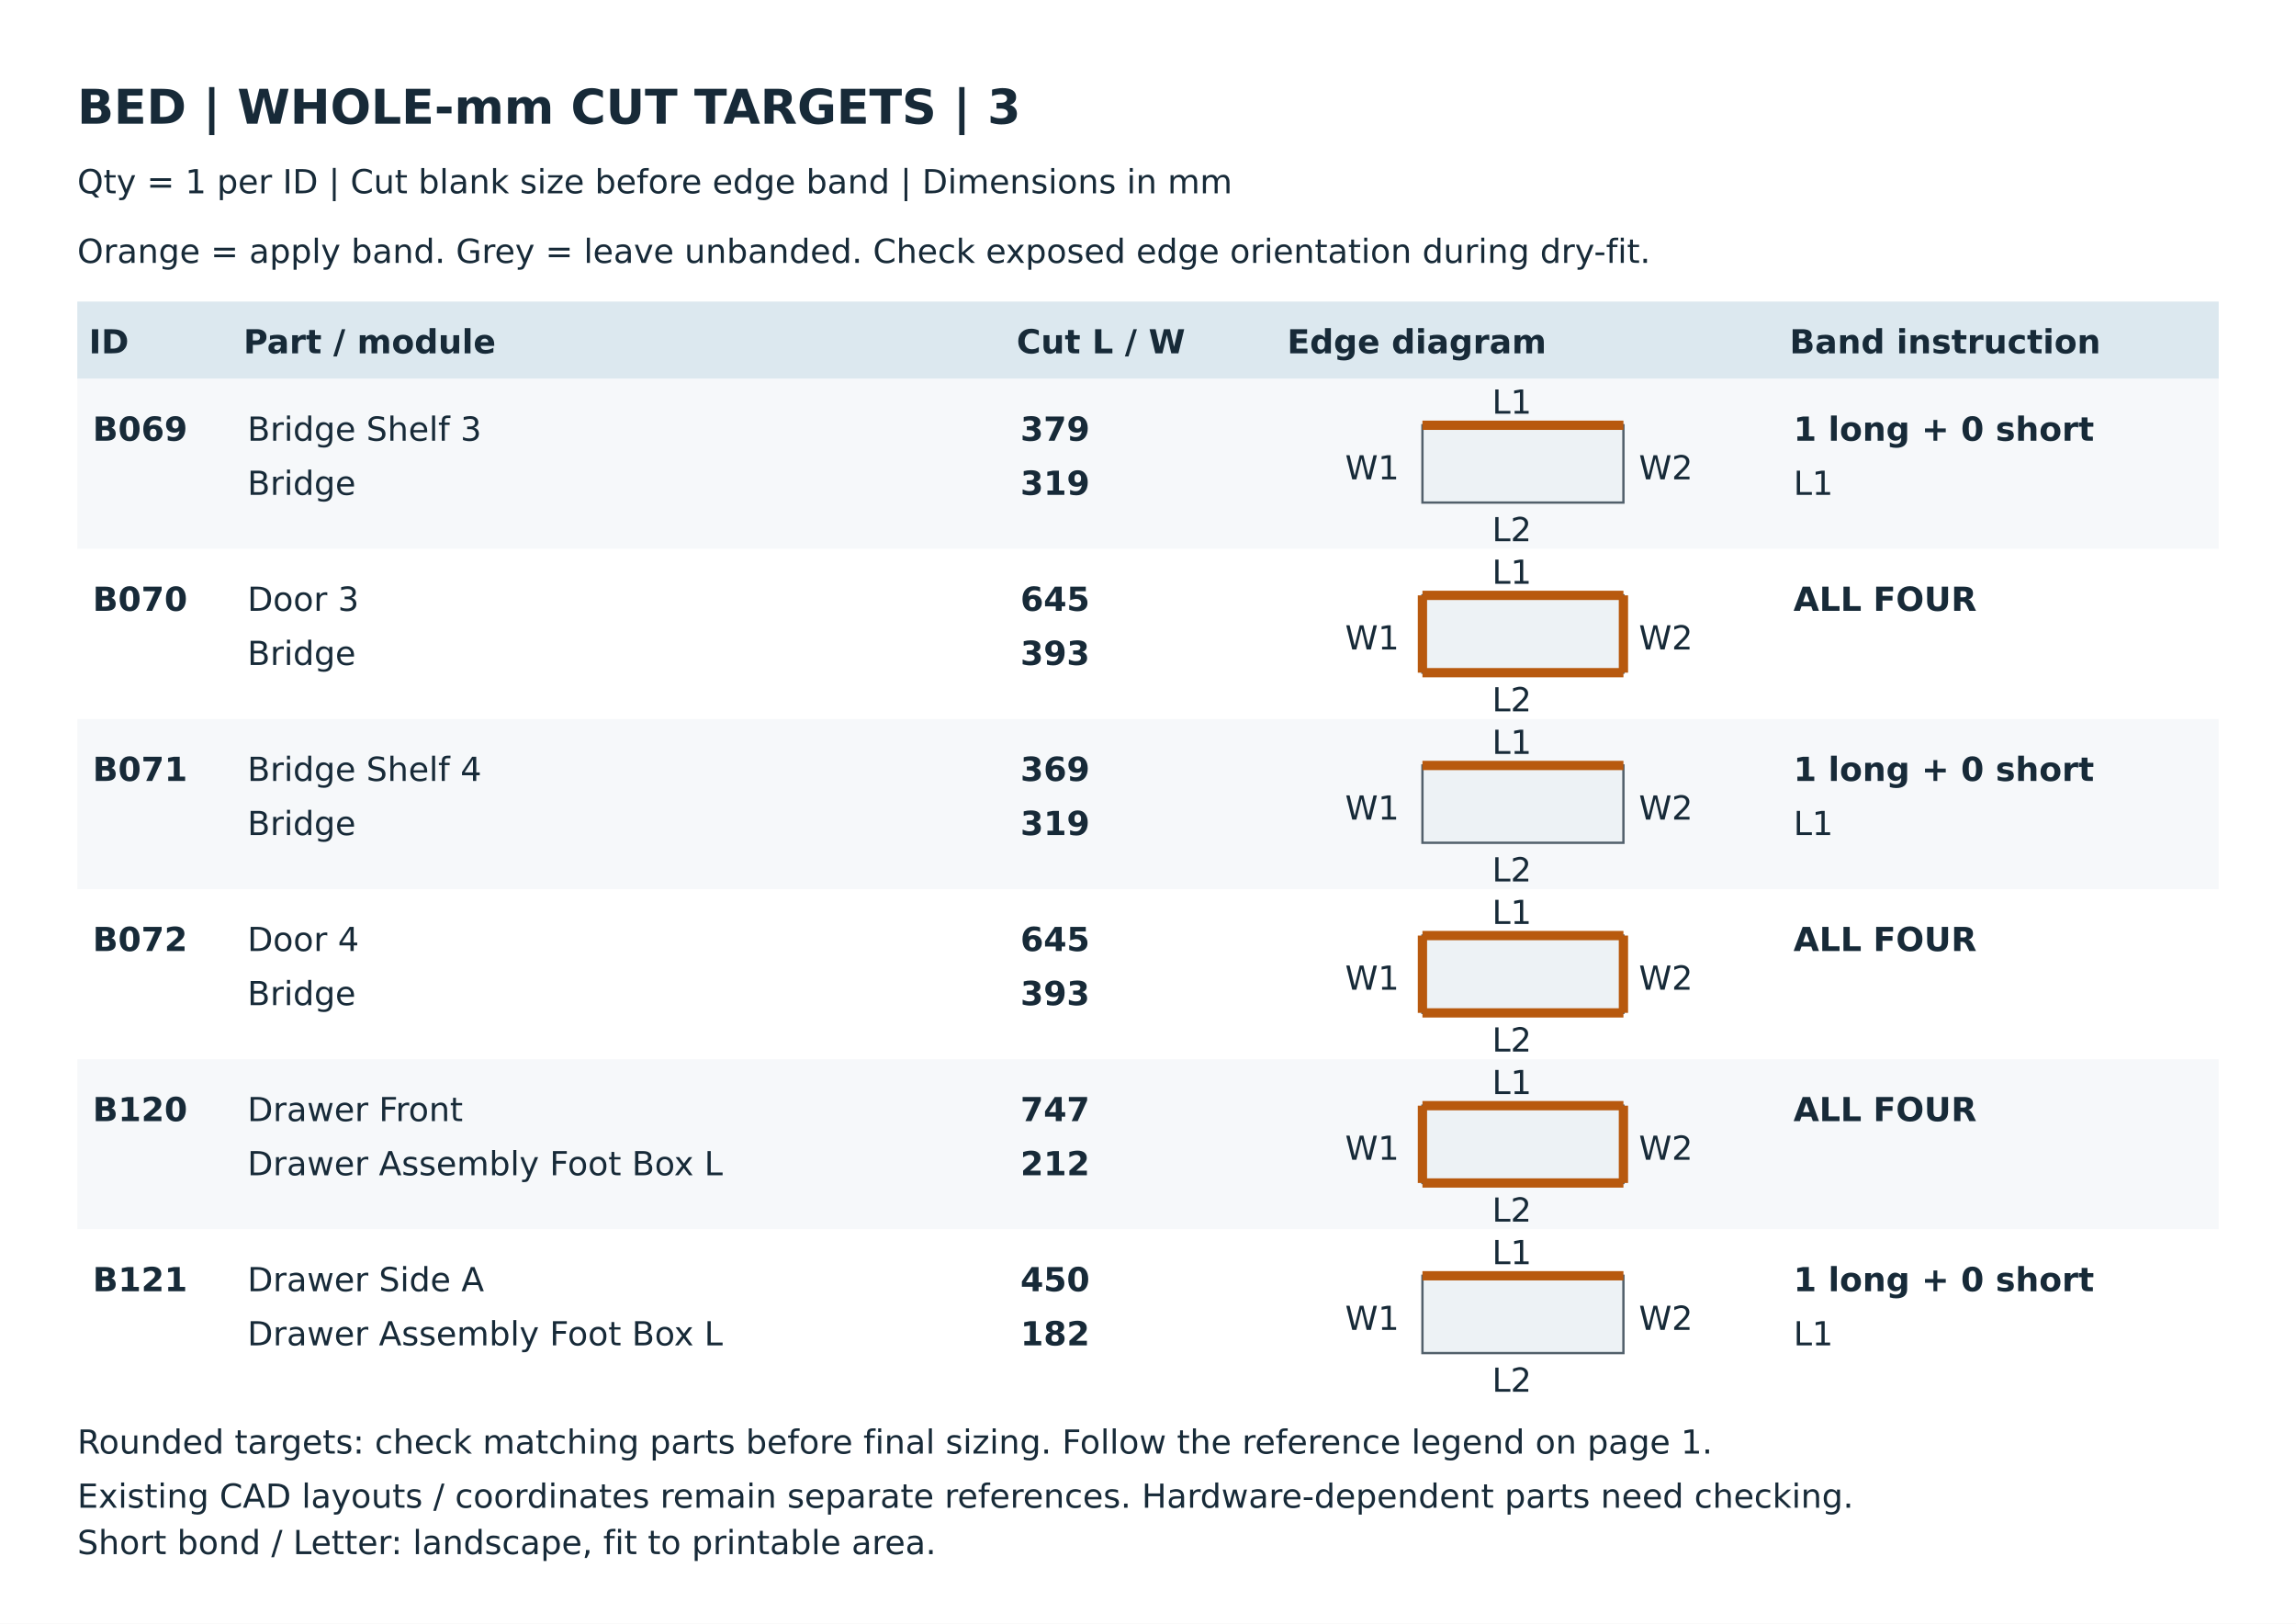
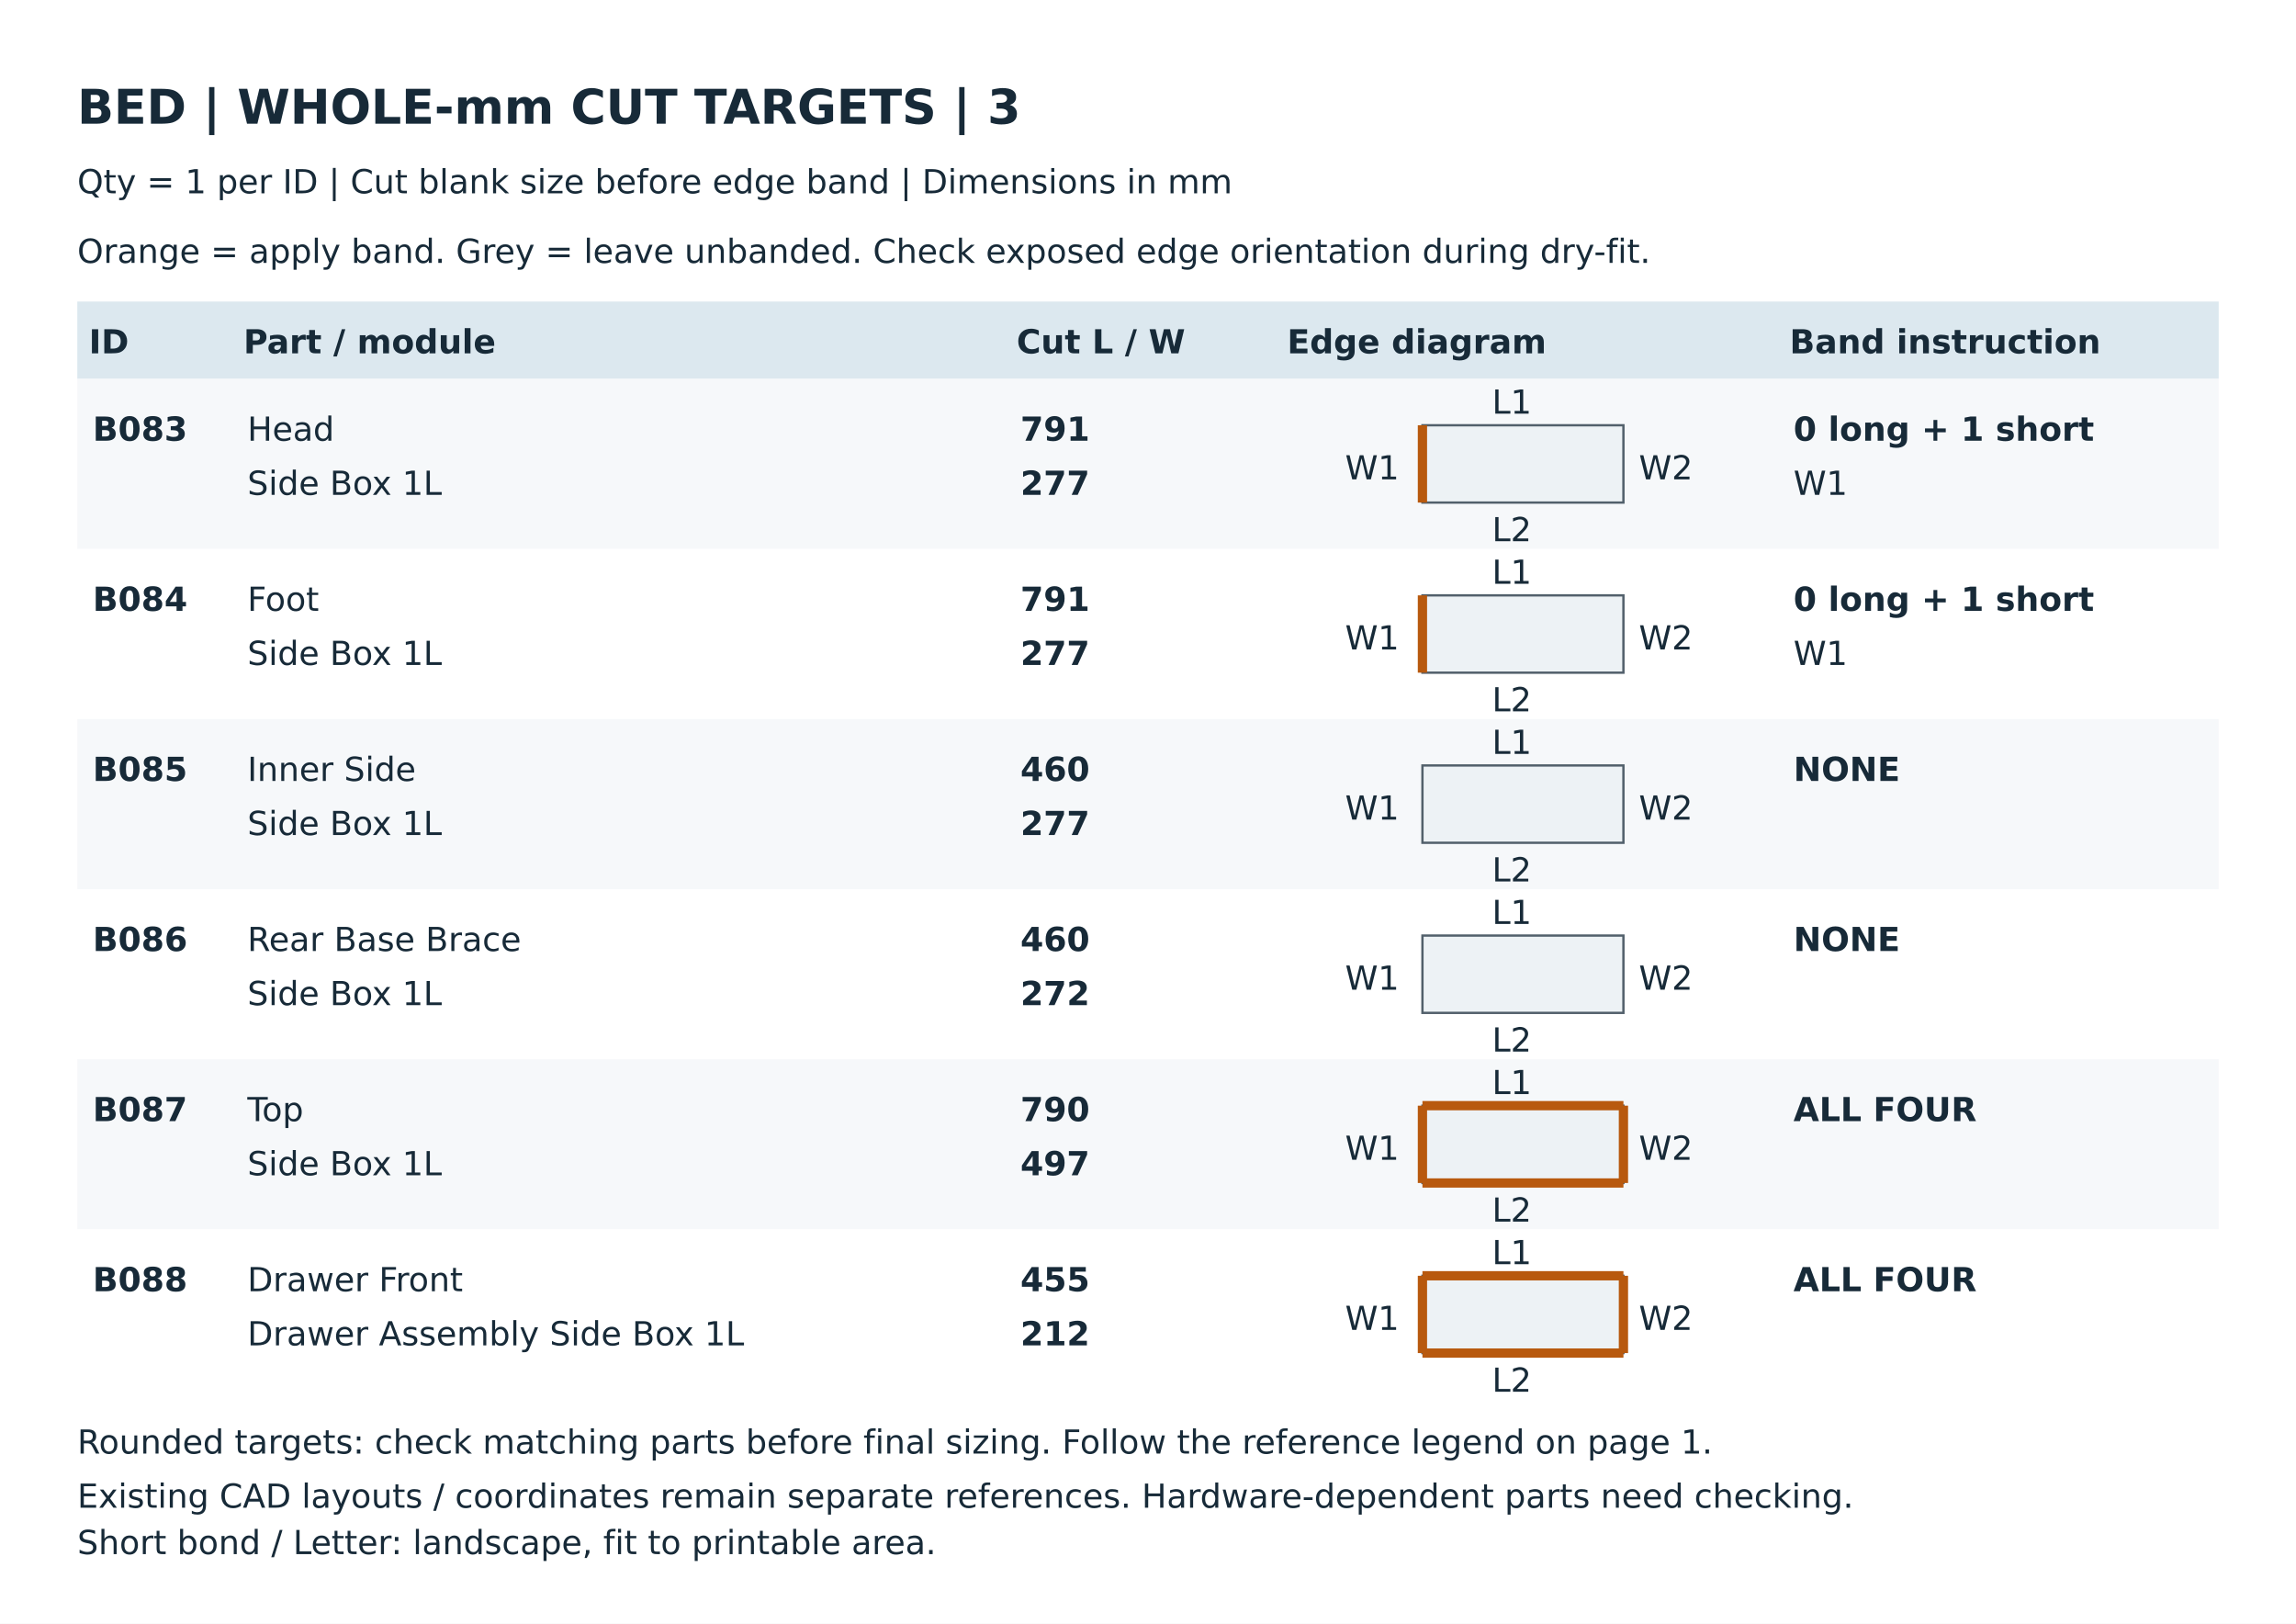
<svg xmlns="http://www.w3.org/2000/svg" width="297mm" height="210mm" viewBox="0 0 297 210">
  <rect width="297" height="210" fill="white" />
  <style>text {font-family:DejaVu Sans,sans-serif;fill:#172a38}</style>
  <text x="10" y="16" font-size="6.2" font-weight="bold">BED | WHOLE-mm CUT TARGETS | 3</text>
  <text x="10" y="25" font-size="4.3">Qty = 1 per ID | Cut blank size before edge band | Dimensions in mm</text>
  <text x="10" y="201" font-size="4.3">Short bond / Letter: landscape, fit to printable area.</text>
  <text x="10" y="34" font-size="4.3">Orange = apply band. Grey = leave unbanded. Check exposed edge orientation during dry-fit.</text>
  <rect x="10" y="39" width="277" height="10" fill="#dce8ef" />
  <text x="11.5" y="45.7" font-size="4.3" font-weight="bold">ID</text>
  <text x="31.5" y="45.7" font-size="4.3" font-weight="bold">Part / module</text>
  <text x="131.5" y="45.7" font-size="4.3" font-weight="bold">Cut L / W</text>
  <text x="166.5" y="45.7" font-size="4.3" font-weight="bold">Edge diagram</text>
  <text x="231.5" y="45.7" font-size="4.3" font-weight="bold">Band instruction</text>
  <rect x="10" y="49" width="277" height="22" fill="#f6f8fa" />
-   <text x="12" y="57" font-size="4.3" font-weight="bold">B069</text>
-   <text x="32" y="57" font-size="4.3">Bridge Shelf 3</text>
-   <text x="32" y="64" font-size="4.3">Bridge</text>
-   <text x="132" y="57" font-size="4.3" font-weight="bold">379</text>
-   <text x="132" y="64" font-size="4.3" font-weight="bold">319</text>
+   <text x="12" y="57" font-size="4.3" font-weight="bold">B083</text>
+   <text x="32" y="57" font-size="4.3">Head</text>
+   <text x="32" y="64" font-size="4.3">Side Box 1L</text>
+   <text x="132" y="57" font-size="4.3" font-weight="bold">791</text>
+   <text x="132" y="64" font-size="4.3" font-weight="bold">277</text>
  <rect x="184" y="55" width="26" height="10" fill="#edf2f5" stroke="#52606b" stroke-width=".3" />
-   <path d="M184 55 L210 55" stroke="#b8590e" stroke-width="1.2" />
+   <path d="M184 55 L184 65" stroke="#b8590e" stroke-width="1.2" />
  <text x="193" y="53.5" font-size="4.3">L1</text>
  <text x="193" y="70" font-size="4.3">L2</text>
  <text x="174" y="62" font-size="4.3">W1</text>
  <text x="212" y="62" font-size="4.3">W2</text>
-   <text x="232" y="57" font-size="4.3" font-weight="bold">1 long + 0 short</text>
-   <text x="232" y="64" font-size="4.3">L1</text>
+   <text x="232" y="57" font-size="4.3" font-weight="bold">0 long + 1 short</text>
+   <text x="232" y="64" font-size="4.3">W1</text>
  <rect x="10" y="71" width="277" height="22" fill="white" />
-   <text x="12" y="79" font-size="4.3" font-weight="bold">B070</text>
-   <text x="32" y="79" font-size="4.3">Door 3</text>
-   <text x="32" y="86" font-size="4.3">Bridge</text>
-   <text x="132" y="79" font-size="4.3" font-weight="bold">645</text>
-   <text x="132" y="86" font-size="4.3" font-weight="bold">393</text>
+   <text x="12" y="79" font-size="4.3" font-weight="bold">B084</text>
+   <text x="32" y="79" font-size="4.3">Foot</text>
+   <text x="32" y="86" font-size="4.3">Side Box 1L</text>
+   <text x="132" y="79" font-size="4.3" font-weight="bold">791</text>
+   <text x="132" y="86" font-size="4.3" font-weight="bold">277</text>
  <rect x="184" y="77" width="26" height="10" fill="#edf2f5" stroke="#52606b" stroke-width=".3" />
-   <path d="M184 77 L210 77" stroke="#b8590e" stroke-width="1.2" />
-   <path d="M184 87 L210 87" stroke="#b8590e" stroke-width="1.2" />
  <path d="M184 77 L184 87" stroke="#b8590e" stroke-width="1.2" />
-   <path d="M210 77 L210 87" stroke="#b8590e" stroke-width="1.2" />
  <text x="193" y="75.5" font-size="4.3">L1</text>
  <text x="193" y="92" font-size="4.3">L2</text>
  <text x="174" y="84" font-size="4.3">W1</text>
  <text x="212" y="84" font-size="4.3">W2</text>
-   <text x="232" y="79" font-size="4.3" font-weight="bold">ALL FOUR</text>
+   <text x="232" y="79" font-size="4.3" font-weight="bold">0 long + 1 short</text>
+   <text x="232" y="86" font-size="4.3">W1</text>
  <rect x="10" y="93" width="277" height="22" fill="#f6f8fa" />
-   <text x="12" y="101" font-size="4.3" font-weight="bold">B071</text>
-   <text x="32" y="101" font-size="4.3">Bridge Shelf 4</text>
-   <text x="32" y="108" font-size="4.3">Bridge</text>
-   <text x="132" y="101" font-size="4.3" font-weight="bold">369</text>
-   <text x="132" y="108" font-size="4.3" font-weight="bold">319</text>
+   <text x="12" y="101" font-size="4.3" font-weight="bold">B085</text>
+   <text x="32" y="101" font-size="4.3">Inner Side</text>
+   <text x="32" y="108" font-size="4.3">Side Box 1L</text>
+   <text x="132" y="101" font-size="4.3" font-weight="bold">460</text>
+   <text x="132" y="108" font-size="4.3" font-weight="bold">277</text>
  <rect x="184" y="99" width="26" height="10" fill="#edf2f5" stroke="#52606b" stroke-width=".3" />
-   <path d="M184 99 L210 99" stroke="#b8590e" stroke-width="1.2" />
  <text x="193" y="97.5" font-size="4.3">L1</text>
  <text x="193" y="114" font-size="4.3">L2</text>
  <text x="174" y="106" font-size="4.3">W1</text>
  <text x="212" y="106" font-size="4.3">W2</text>
-   <text x="232" y="101" font-size="4.3" font-weight="bold">1 long + 0 short</text>
-   <text x="232" y="108" font-size="4.3">L1</text>
+   <text x="232" y="101" font-size="4.3" font-weight="bold">NONE</text>
+   <text x="232" y="108" font-size="4.3" />
  <rect x="10" y="115" width="277" height="22" fill="white" />
-   <text x="12" y="123" font-size="4.3" font-weight="bold">B072</text>
-   <text x="32" y="123" font-size="4.3">Door 4</text>
-   <text x="32" y="130" font-size="4.3">Bridge</text>
-   <text x="132" y="123" font-size="4.3" font-weight="bold">645</text>
-   <text x="132" y="130" font-size="4.3" font-weight="bold">393</text>
+   <text x="12" y="123" font-size="4.3" font-weight="bold">B086</text>
+   <text x="32" y="123" font-size="4.3">Rear Base Brace</text>
+   <text x="32" y="130" font-size="4.3">Side Box 1L</text>
+   <text x="132" y="123" font-size="4.3" font-weight="bold">460</text>
+   <text x="132" y="130" font-size="4.3" font-weight="bold">272</text>
  <rect x="184" y="121" width="26" height="10" fill="#edf2f5" stroke="#52606b" stroke-width=".3" />
-   <path d="M184 121 L210 121" stroke="#b8590e" stroke-width="1.2" />
-   <path d="M184 131 L210 131" stroke="#b8590e" stroke-width="1.2" />
-   <path d="M184 121 L184 131" stroke="#b8590e" stroke-width="1.2" />
-   <path d="M210 121 L210 131" stroke="#b8590e" stroke-width="1.2" />
  <text x="193" y="119.5" font-size="4.3">L1</text>
  <text x="193" y="136" font-size="4.3">L2</text>
  <text x="174" y="128" font-size="4.3">W1</text>
  <text x="212" y="128" font-size="4.3">W2</text>
-   <text x="232" y="123" font-size="4.3" font-weight="bold">ALL FOUR</text>
+   <text x="232" y="123" font-size="4.3" font-weight="bold">NONE</text>
+   <text x="232" y="130" font-size="4.3" />
  <rect x="10" y="137" width="277" height="22" fill="#f6f8fa" />
-   <text x="12" y="145" font-size="4.3" font-weight="bold">B120</text>
-   <text x="32" y="145" font-size="4.3">Drawer Front</text>
-   <text x="32" y="152" font-size="4.3">Drawer Assembly Foot Box L</text>
-   <text x="132" y="145" font-size="4.3" font-weight="bold">747</text>
-   <text x="132" y="152" font-size="4.3" font-weight="bold">212</text>
+   <text x="12" y="145" font-size="4.3" font-weight="bold">B087</text>
+   <text x="32" y="145" font-size="4.3">Top</text>
+   <text x="32" y="152" font-size="4.3">Side Box 1L</text>
+   <text x="132" y="145" font-size="4.3" font-weight="bold">790</text>
+   <text x="132" y="152" font-size="4.3" font-weight="bold">497</text>
  <rect x="184" y="143" width="26" height="10" fill="#edf2f5" stroke="#52606b" stroke-width=".3" />
  <path d="M184 143 L210 143" stroke="#b8590e" stroke-width="1.2" />
  <path d="M184 153 L210 153" stroke="#b8590e" stroke-width="1.2" />
  <path d="M184 143 L184 153" stroke="#b8590e" stroke-width="1.2" />
  <path d="M210 143 L210 153" stroke="#b8590e" stroke-width="1.2" />
  <text x="193" y="141.5" font-size="4.3">L1</text>
  <text x="193" y="158" font-size="4.3">L2</text>
  <text x="174" y="150" font-size="4.3">W1</text>
  <text x="212" y="150" font-size="4.3">W2</text>
  <text x="232" y="145" font-size="4.3" font-weight="bold">ALL FOUR</text>
  <rect x="10" y="159" width="277" height="22" fill="white" />
-   <text x="12" y="167" font-size="4.3" font-weight="bold">B121</text>
-   <text x="32" y="167" font-size="4.3">Drawer Side A</text>
-   <text x="32" y="174" font-size="4.3">Drawer Assembly Foot Box L</text>
-   <text x="132" y="167" font-size="4.3" font-weight="bold">450</text>
-   <text x="132" y="174" font-size="4.3" font-weight="bold">182</text>
+   <text x="12" y="167" font-size="4.3" font-weight="bold">B088</text>
+   <text x="32" y="167" font-size="4.3">Drawer Front</text>
+   <text x="32" y="174" font-size="4.3">Drawer Assembly Side Box 1L</text>
+   <text x="132" y="167" font-size="4.3" font-weight="bold">455</text>
+   <text x="132" y="174" font-size="4.3" font-weight="bold">212</text>
  <rect x="184" y="165" width="26" height="10" fill="#edf2f5" stroke="#52606b" stroke-width=".3" />
  <path d="M184 165 L210 165" stroke="#b8590e" stroke-width="1.2" />
+   <path d="M184 175 L210 175" stroke="#b8590e" stroke-width="1.2" />
+   <path d="M184 165 L184 175" stroke="#b8590e" stroke-width="1.2" />
+   <path d="M210 165 L210 175" stroke="#b8590e" stroke-width="1.2" />
  <text x="193" y="163.5" font-size="4.3">L1</text>
  <text x="193" y="180" font-size="4.3">L2</text>
  <text x="174" y="172" font-size="4.3">W1</text>
  <text x="212" y="172" font-size="4.3">W2</text>
-   <text x="232" y="167" font-size="4.3" font-weight="bold">1 long + 0 short</text>
-   <text x="232" y="174" font-size="4.3">L1</text>
+   <text x="232" y="167" font-size="4.3" font-weight="bold">ALL FOUR</text>
  <text x="10" y="188" font-size="4.3">Rounded targets: check matching parts before final sizing. Follow the reference legend on page 1.</text>
  <text x="10" y="195" font-size="4.3">Existing CAD layouts / coordinates remain separate references. Hardware-dependent parts need checking.</text>
</svg>
